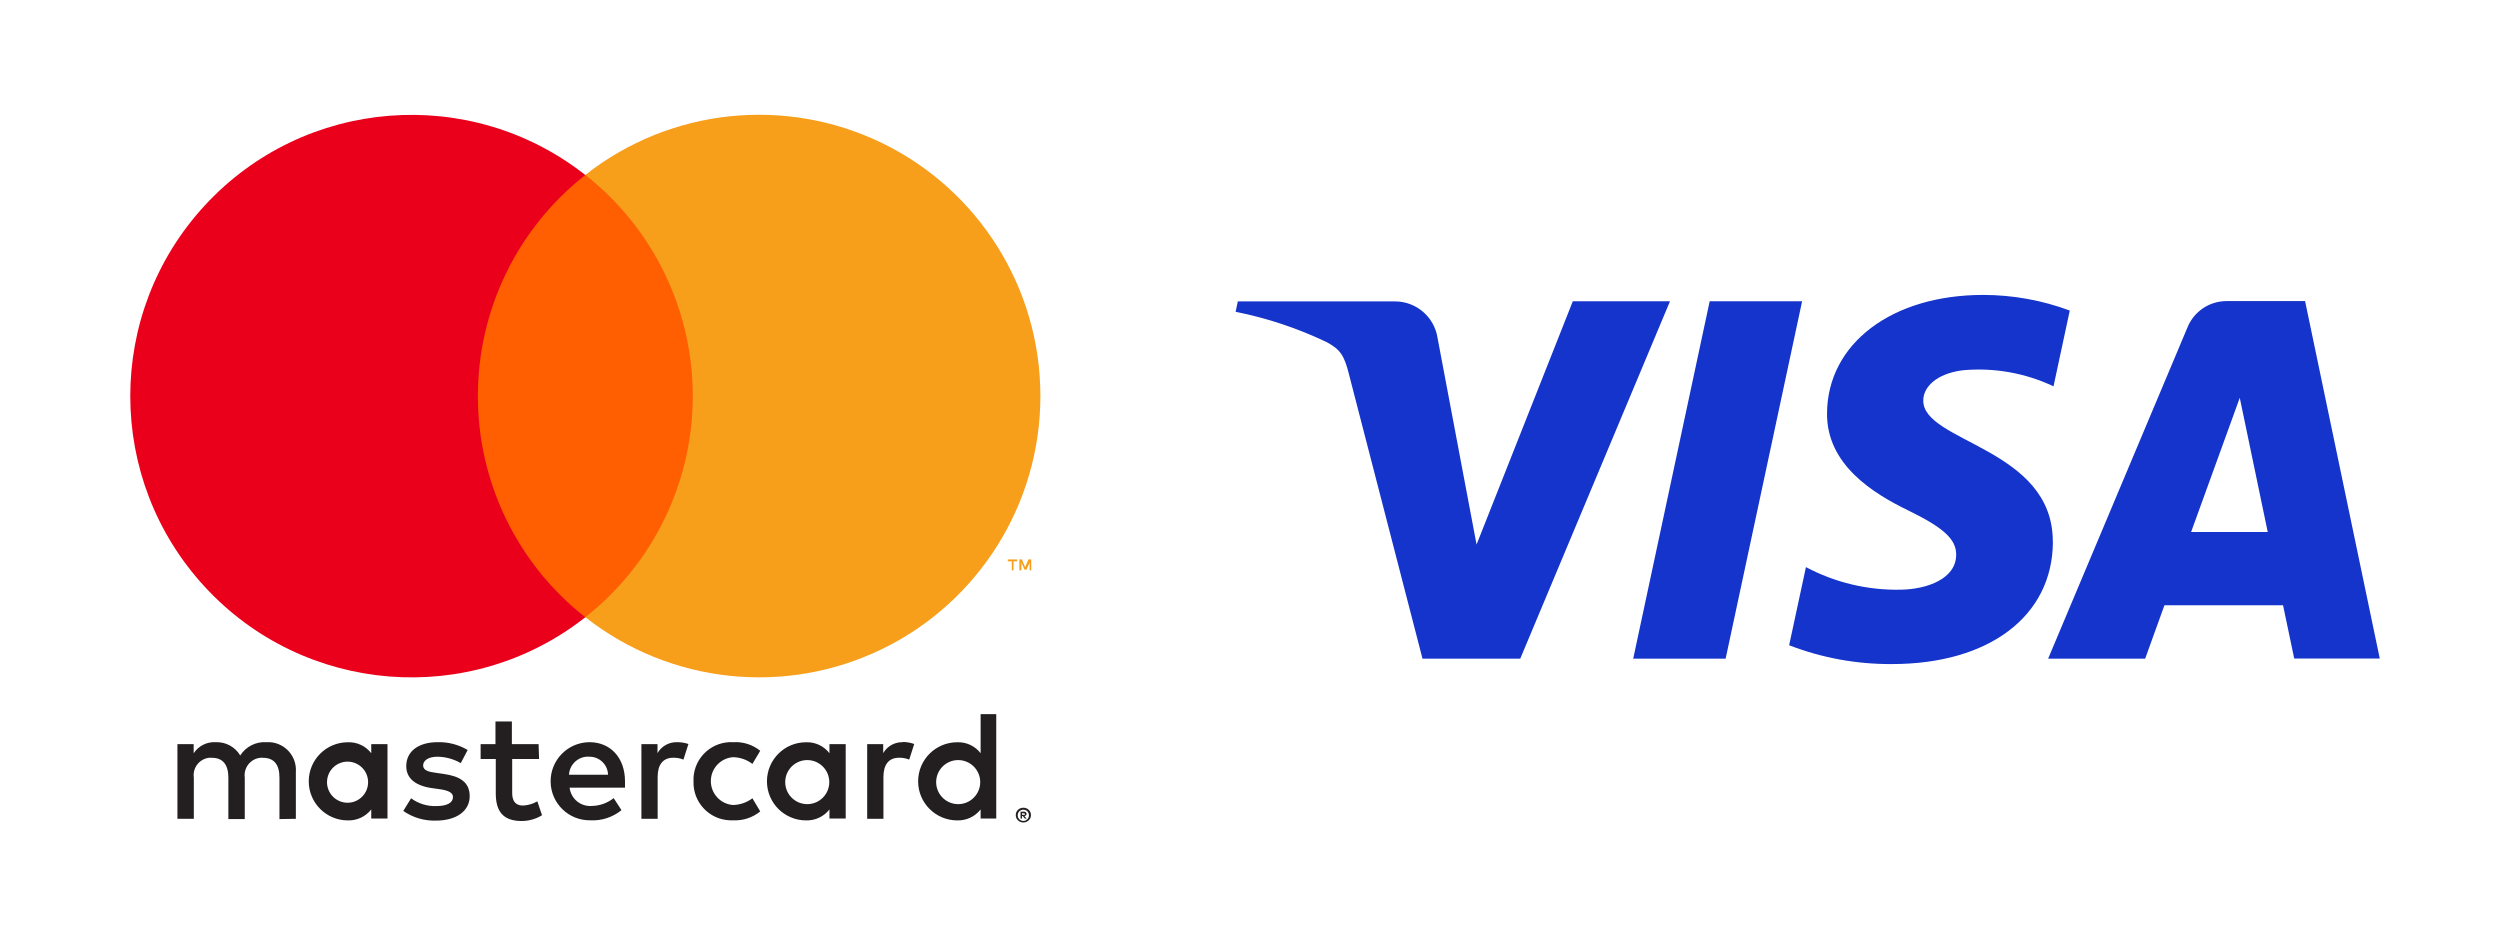
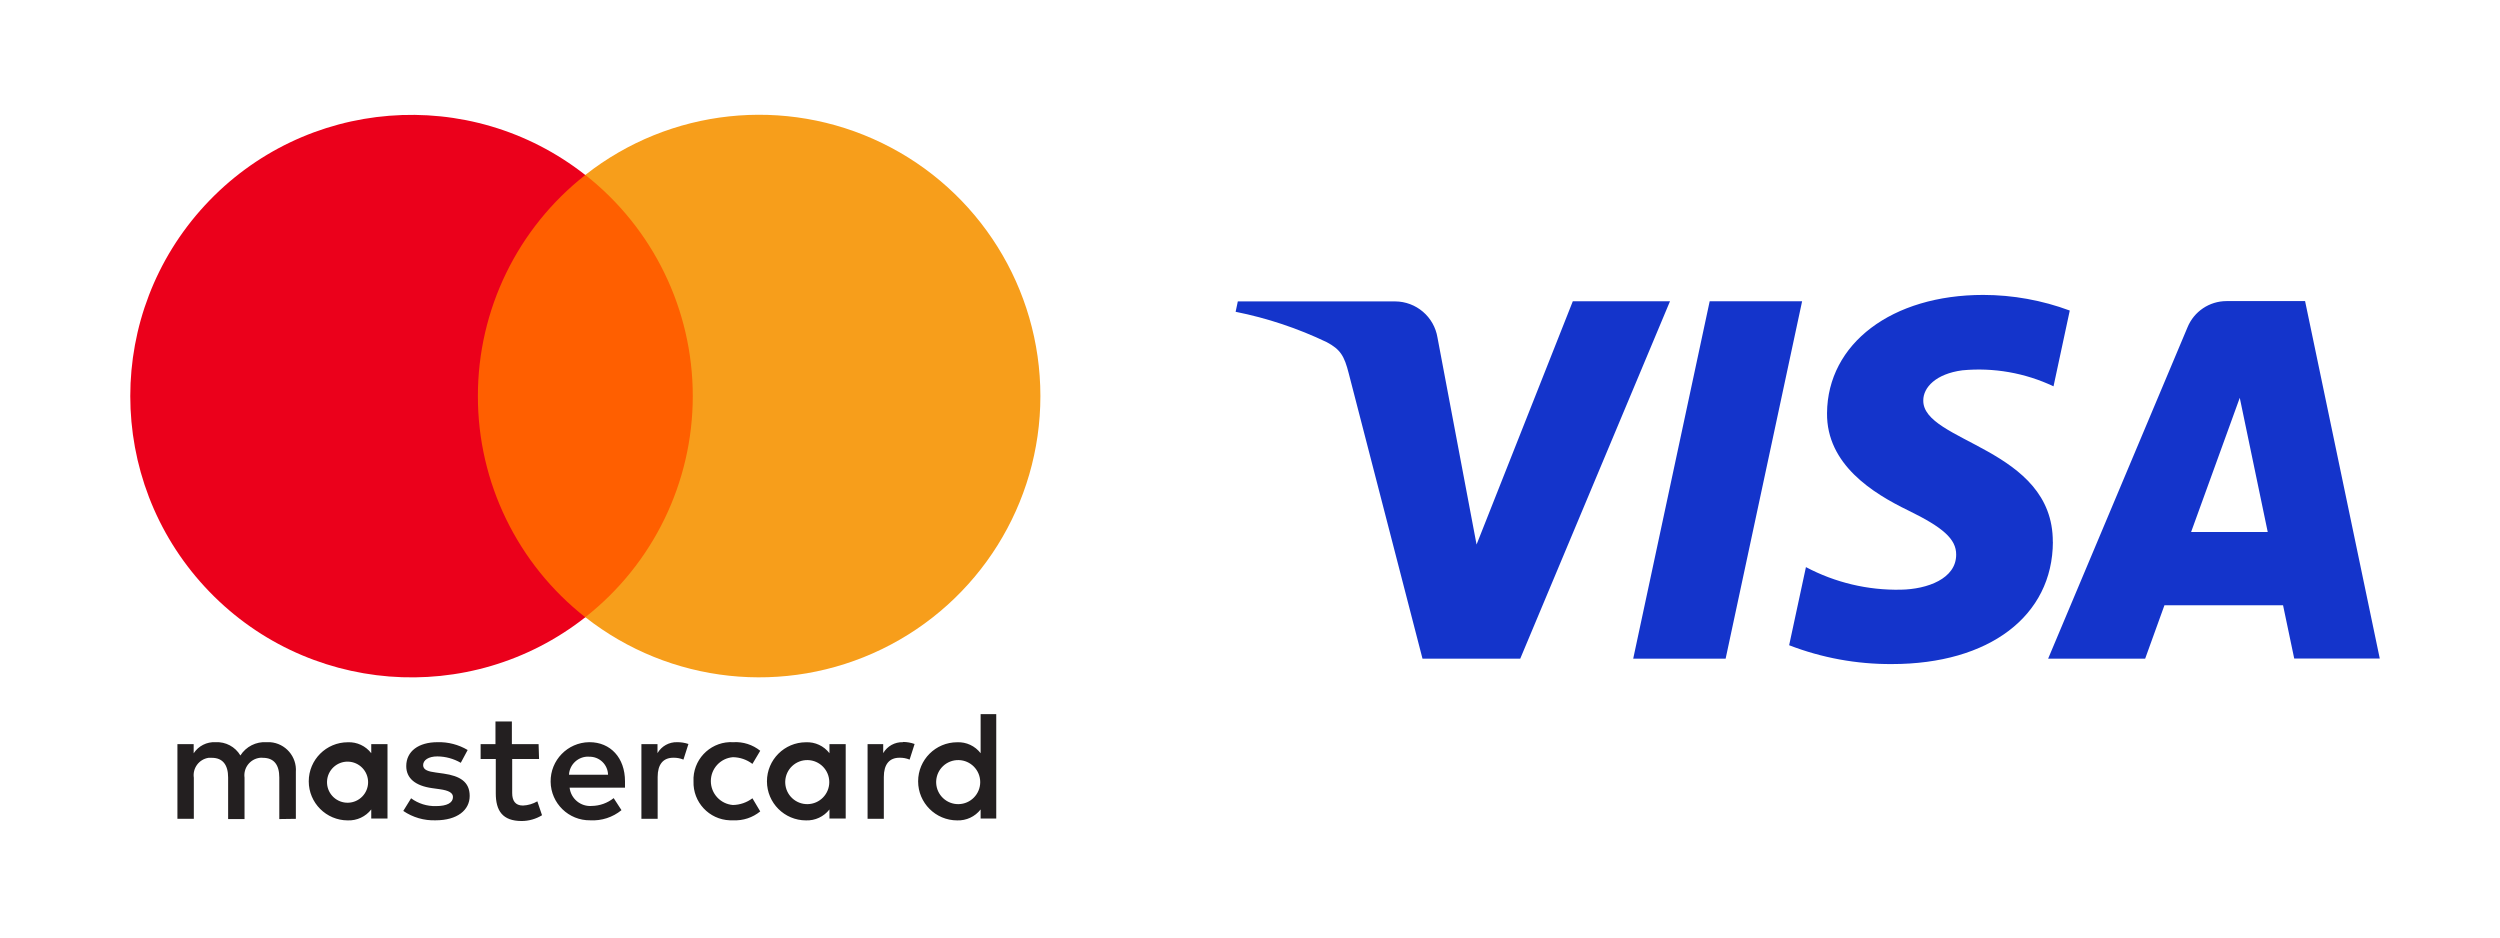
<svg xmlns="http://www.w3.org/2000/svg" viewBox="0 0 320 120">
  <defs>
    <style>.a{fill:none;}.b{fill:#1434cb;}.c{fill:#231f20;}.d{fill:#ff5f00;}.e{fill:#eb001b;}.f{fill:#f79e1b;}</style>
  </defs>
  <rect class="a" width="320" height="120" />
-   <path class="b" d="M213.76,38.56,194.59,84.31H182.08L172.64,47.8c-.57-2.25-1.07-3.07-2.81-4a49.39,49.39,0,0,0-11.67-3.89l.28-1.33h20.13A5.51,5.51,0,0,1,184,43.22l5,26.48,12.32-31.14Zm49,30.81c.05-12.07-16.69-12.74-16.58-18.13,0-1.64,1.6-3.39,5-3.84a22.35,22.35,0,0,1,11.67,2.05l2.08-9.7a31.88,31.88,0,0,0-11.07-2c-11.7,0-19.93,6.22-20,15.13-.07,6.58,5.88,10.26,10.36,12.44S250.41,69,250.39,71c0,3.07-3.68,4.42-7.08,4.48a24.78,24.78,0,0,1-12.15-2.89l-2.15,10A35.77,35.77,0,0,0,242.17,85c12.43,0,20.57-6.14,20.6-15.65m30.89,14.94h10.95l-9.56-45.75H285a5.39,5.39,0,0,0-5,3.36L262.16,84.31h12.42l2.47-6.84h15.18ZM280.46,68.1l6.23-17.18,3.58,17.18ZM230.67,38.56l-9.79,45.75H209.05l9.79-45.75Z" />
-   <path class="c" d="M37.87,104.81v-6A3.56,3.56,0,0,0,34.56,95a3.38,3.38,0,0,0-.45,0,3.68,3.68,0,0,0-3.36,1.7A3.49,3.49,0,0,0,27.59,95a3.14,3.14,0,0,0-2.8,1.42V95.25H22.71v9.56h2.1V99.55A2.24,2.24,0,0,1,26.72,97a2.06,2.06,0,0,1,.43,0c1.38,0,2.08.9,2.08,2.52v5.32h2.1v-5.3A2.25,2.25,0,0,1,33.27,97a1.77,1.77,0,0,1,.4,0c1.42,0,2.1.9,2.1,2.52v5.32Zm31.07-9.56H65.52v-2.9h-2.1v2.9h-1.9v1.9h1.94v4.4c0,2.22.86,3.54,3.32,3.54a5,5,0,0,0,2.6-.74l-.6-1.78a4,4,0,0,1-1.84.54c-1,0-1.38-.64-1.38-1.6V97.15H69ZM86.68,95a2.8,2.8,0,0,0-2.52,1.4V95.25H82.1v9.56h2.08V99.45c0-1.58.68-2.46,2-2.46a3.26,3.26,0,0,1,1.3.24l.64-2A4.44,4.44,0,0,0,86.64,95ZM59.86,96A7.13,7.13,0,0,0,56,95c-2.42,0-4,1.16-4,3.06,0,1.56,1.16,2.52,3.3,2.82l1,.14c1.14.16,1.68.46,1.68,1,0,.74-.76,1.16-2.18,1.16a5.12,5.12,0,0,1-3.18-1l-1,1.62a6.94,6.94,0,0,0,4.14,1.24c2.76,0,4.36-1.3,4.36-3.12s-1.26-2.56-3.34-2.86l-1-.14c-.9-.12-1.62-.3-1.62-.94s.68-1.12,1.82-1.12a6.12,6.12,0,0,1,3,.82Zm55.71-1a2.8,2.8,0,0,0-2.52,1.4V95.25H111v9.56h2.08V99.45c0-1.58.68-2.46,2-2.46a3.26,3.26,0,0,1,1.3.24l.64-2a4.44,4.44,0,0,0-1.48-.26Zm-26.8,5a4.83,4.83,0,0,0,4.65,5h.45a5.06,5.06,0,0,0,3.44-1.14l-1-1.68a4.27,4.27,0,0,1-2.5.86,3.07,3.07,0,0,1,0-6.12,4.2,4.2,0,0,1,2.5.86l1-1.68A5,5,0,0,0,93.87,95a4.82,4.82,0,0,0-5.1,4.54,3.53,3.53,0,0,0,0,.46Zm19.48,0V95.25h-2.08v1.16a3.6,3.6,0,0,0-3-1.4,5,5,0,0,0,0,10,3.66,3.66,0,0,0,3-1.4v1.16h2.08Zm-7.74,0a2.82,2.82,0,1,1,0,.22A1.62,1.62,0,0,1,100.51,100Zm-25.1-5a5,5,0,0,0,.14,10h0a5.84,5.84,0,0,0,4-1.3l-1-1.54a4.61,4.61,0,0,1-2.78,1,2.65,2.65,0,0,1-2.86-2.34H80V100c0-3-1.86-5-4.54-5Zm0,1.86a2.37,2.37,0,0,1,2.42,2.31h-5a2.45,2.45,0,0,1,2.54-2.32ZM127.52,100V91.41h-2v5a3.6,3.6,0,0,0-3-1.4,5,5,0,0,0,0,10,3.66,3.66,0,0,0,3-1.4v1.16h2Zm3.47,3.39a.83.83,0,0,1,.38.07.87.87,0,0,1,.31.2.81.81,0,0,1,.21.3,1,1,0,0,1,0,.74,1,1,0,0,1-.21.3,1.27,1.27,0,0,1-.31.2,1,1,0,0,1-.38.08,1,1,0,0,1-.9-.58,1,1,0,0,1,0-.74.81.81,0,0,1,.21-.3.79.79,0,0,1,.31-.2.83.83,0,0,1,.41-.07Zm0,1.69a.72.72,0,0,0,.29-.06,1.19,1.19,0,0,0,.23-.16.74.74,0,0,0,0-1,.69.69,0,0,0-.23-.16.73.73,0,0,0-.58,0,.63.63,0,0,0-.24.16.74.74,0,0,0,0,1,1,1,0,0,0,.24.16.87.87,0,0,0,.32.06Zm.06-1.19a.37.37,0,0,1,.26.08.27.27,0,0,1,.09.21.26.26,0,0,1-.07.18.4.4,0,0,1-.21.09l.29.33h-.23l-.27-.33h-.09v.33h-.19v-.88Zm-.22.17v.24h.22a.24.24,0,0,0,.12,0,.14.14,0,0,0,0-.09.14.14,0,0,0,0-.09.13.13,0,0,0-.12,0Zm-11-4.06a2.82,2.82,0,1,1,0,.22A1.62,1.62,0,0,1,119.83,100ZM49.6,100V95.25H47.52v1.16a3.6,3.6,0,0,0-3-1.4,5,5,0,1,0,0,10,3.66,3.66,0,0,0,3-1.4v1.16H49.6Zm-7.74,0a2.63,2.63,0,1,1,0,.24,1.93,1.93,0,0,1,0-.24Z" />
+   <path class="b" d="M213.76,38.56,194.59,84.31H182.08L172.64,47.8c-.57-2.25-1.07-3.07-2.81-4a49.42,49.42,0,0,0-11.67-3.89l.28-1.33h20.13A5.52,5.52,0,0,1,184,43.22l5,26.48,12.32-31.14Zm49,30.81c.05-12.07-16.69-12.74-16.58-18.13,0-1.64,1.6-3.39,5-3.84a22.35,22.35,0,0,1,11.67,2.05l2.08-9.7a31.92,31.92,0,0,0-11.07-2c-11.7,0-19.93,6.22-20,15.13-.07,6.58,5.88,10.26,10.36,12.44S250.41,69,250.39,71c0,3.07-3.68,4.42-7.08,4.48a24.84,24.84,0,0,1-12.15-2.89l-2.15,10A35.89,35.89,0,0,0,242.17,85c12.43,0,20.57-6.14,20.6-15.65m30.89,14.94h10.95l-9.56-45.75H285a5.4,5.4,0,0,0-5,3.36L262.16,84.31h12.42l2.47-6.84h15.18ZM280.46,68.1l6.23-17.18,3.58,17.18ZM230.67,38.56l-9.79,45.75H209.05l9.79-45.75Z" />
+   <path class="c" d="M37.87,104.81v-6A3.56,3.56,0,0,0,34.58,95h0a3.38,3.38,0,0,0-.45,0,3.68,3.68,0,0,0-3.36,1.7A3.48,3.48,0,0,0,27.59,95a3.14,3.14,0,0,0-2.8,1.42V95.25H22.71v9.56h2.1V99.55A2.25,2.25,0,0,1,26.69,97h0a3.09,3.09,0,0,1,.43,0c1.38,0,2.08.9,2.08,2.52v5.32h2.1v-5.3A2.25,2.25,0,0,1,33.25,97h0a1.34,1.34,0,0,1,.4,0c1.42,0,2.1.9,2.1,2.52v5.32Zm31.07-9.56H65.52v-2.9h-2.1v2.9h-1.9v1.9h1.94v4.4c0,2.22.86,3.54,3.32,3.54a5,5,0,0,0,2.6-.74l-.6-1.78a4,4,0,0,1-1.84.54c-1,0-1.38-.64-1.38-1.6V97.15H69ZM86.68,95a2.81,2.81,0,0,0-2.52,1.4V95.25H82.1v9.56h2.08V99.45c0-1.58.68-2.46,2-2.46a3.2,3.2,0,0,1,1.3.24l.64-2A4.4,4.4,0,0,0,86.64,95ZM59.86,96A7.17,7.17,0,0,0,56,95c-2.42,0-4,1.16-4,3.06,0,1.56,1.16,2.52,3.3,2.82l1,.14c1.14.16,1.68.46,1.68,1,0,.74-.76,1.16-2.18,1.16a5.12,5.12,0,0,1-3.18-1l-1,1.62A6.94,6.94,0,0,0,55.76,105c2.76,0,4.36-1.3,4.36-3.12s-1.26-2.56-3.34-2.86l-1-.14c-.9-.12-1.62-.3-1.62-.94s.68-1.12,1.82-1.12a6.09,6.09,0,0,1,3,.82Zm55.71-1a2.81,2.81,0,0,0-2.52,1.4V95.25h-2v9.56h2.08V99.45c0-1.58.68-2.46,2-2.46a3.2,3.2,0,0,1,1.3.24l.64-2a4.39,4.39,0,0,0-1.48-.26Zm-26.8,5a4.83,4.83,0,0,0,4.65,5h.45a5.06,5.06,0,0,0,3.44-1.14l-1-1.68a4.27,4.27,0,0,1-2.5.86,3.07,3.07,0,0,1,0-6.12,4.2,4.2,0,0,1,2.5.86l1-1.68A5,5,0,0,0,93.87,95a4.82,4.82,0,0,0-5.1,4.52v0A3.53,3.53,0,0,0,88.77,100Zm19.48,0V95.25h-2.08v1.16a3.58,3.58,0,0,0-3-1.4,5,5,0,0,0,0,10,3.64,3.64,0,0,0,3-1.4v1.16h2.08Zm-7.74,0a2.82,2.82,0,1,1,0,.22Zm-25.1-5a5,5,0,0,0,.14,10h0a5.81,5.81,0,0,0,4-1.3l-1-1.54a4.61,4.61,0,0,1-2.78,1,2.65,2.65,0,0,1-2.86-2.34H80V100c0-3-1.86-5-4.54-5Zm0,1.86a2.36,2.36,0,0,1,2.42,2.31h-5a2.45,2.45,0,0,1,2.54-2.32ZM127.52,100V91.41h-2v5a3.58,3.58,0,0,0-3-1.4,5,5,0,0,0,0,10,3.64,3.64,0,0,0,3-1.4v1.16h2Zm-7.69,0a2.82,2.82,0,1,1,0,.22V100ZM49.6,100V95.25H47.52v1.16a3.58,3.58,0,0,0-3-1.4,5,5,0,1,0,0,10,3.64,3.64,0,0,0,3-1.4v1.16H49.6Zm-7.74,0a2.63,2.63,0,1,1,0,.24Z" />
  <rect class="d" x="59.17" y="22.4" width="31.5" height="56.61" />
  <path class="e" d="M61.17,50.71A35.94,35.94,0,0,1,74.92,22.4a36,36,0,1,0,0,56.61A35.94,35.94,0,0,1,61.17,50.71Z" />
  <path class="f" d="M133.17,50.71A36,36,0,0,1,74.92,79a36,36,0,0,0,0-56.61,36,36,0,0,1,58.25,28.3Z" />
-   <path class="f" d="M129.73,73V71.85h.47v-.24H129v.24h.51V73ZM132,73v-1.4h-.36l-.42,1-.42-1h-.32V73h.26V72l.39.91h.27l.39-.91V73Z" />
</svg>
